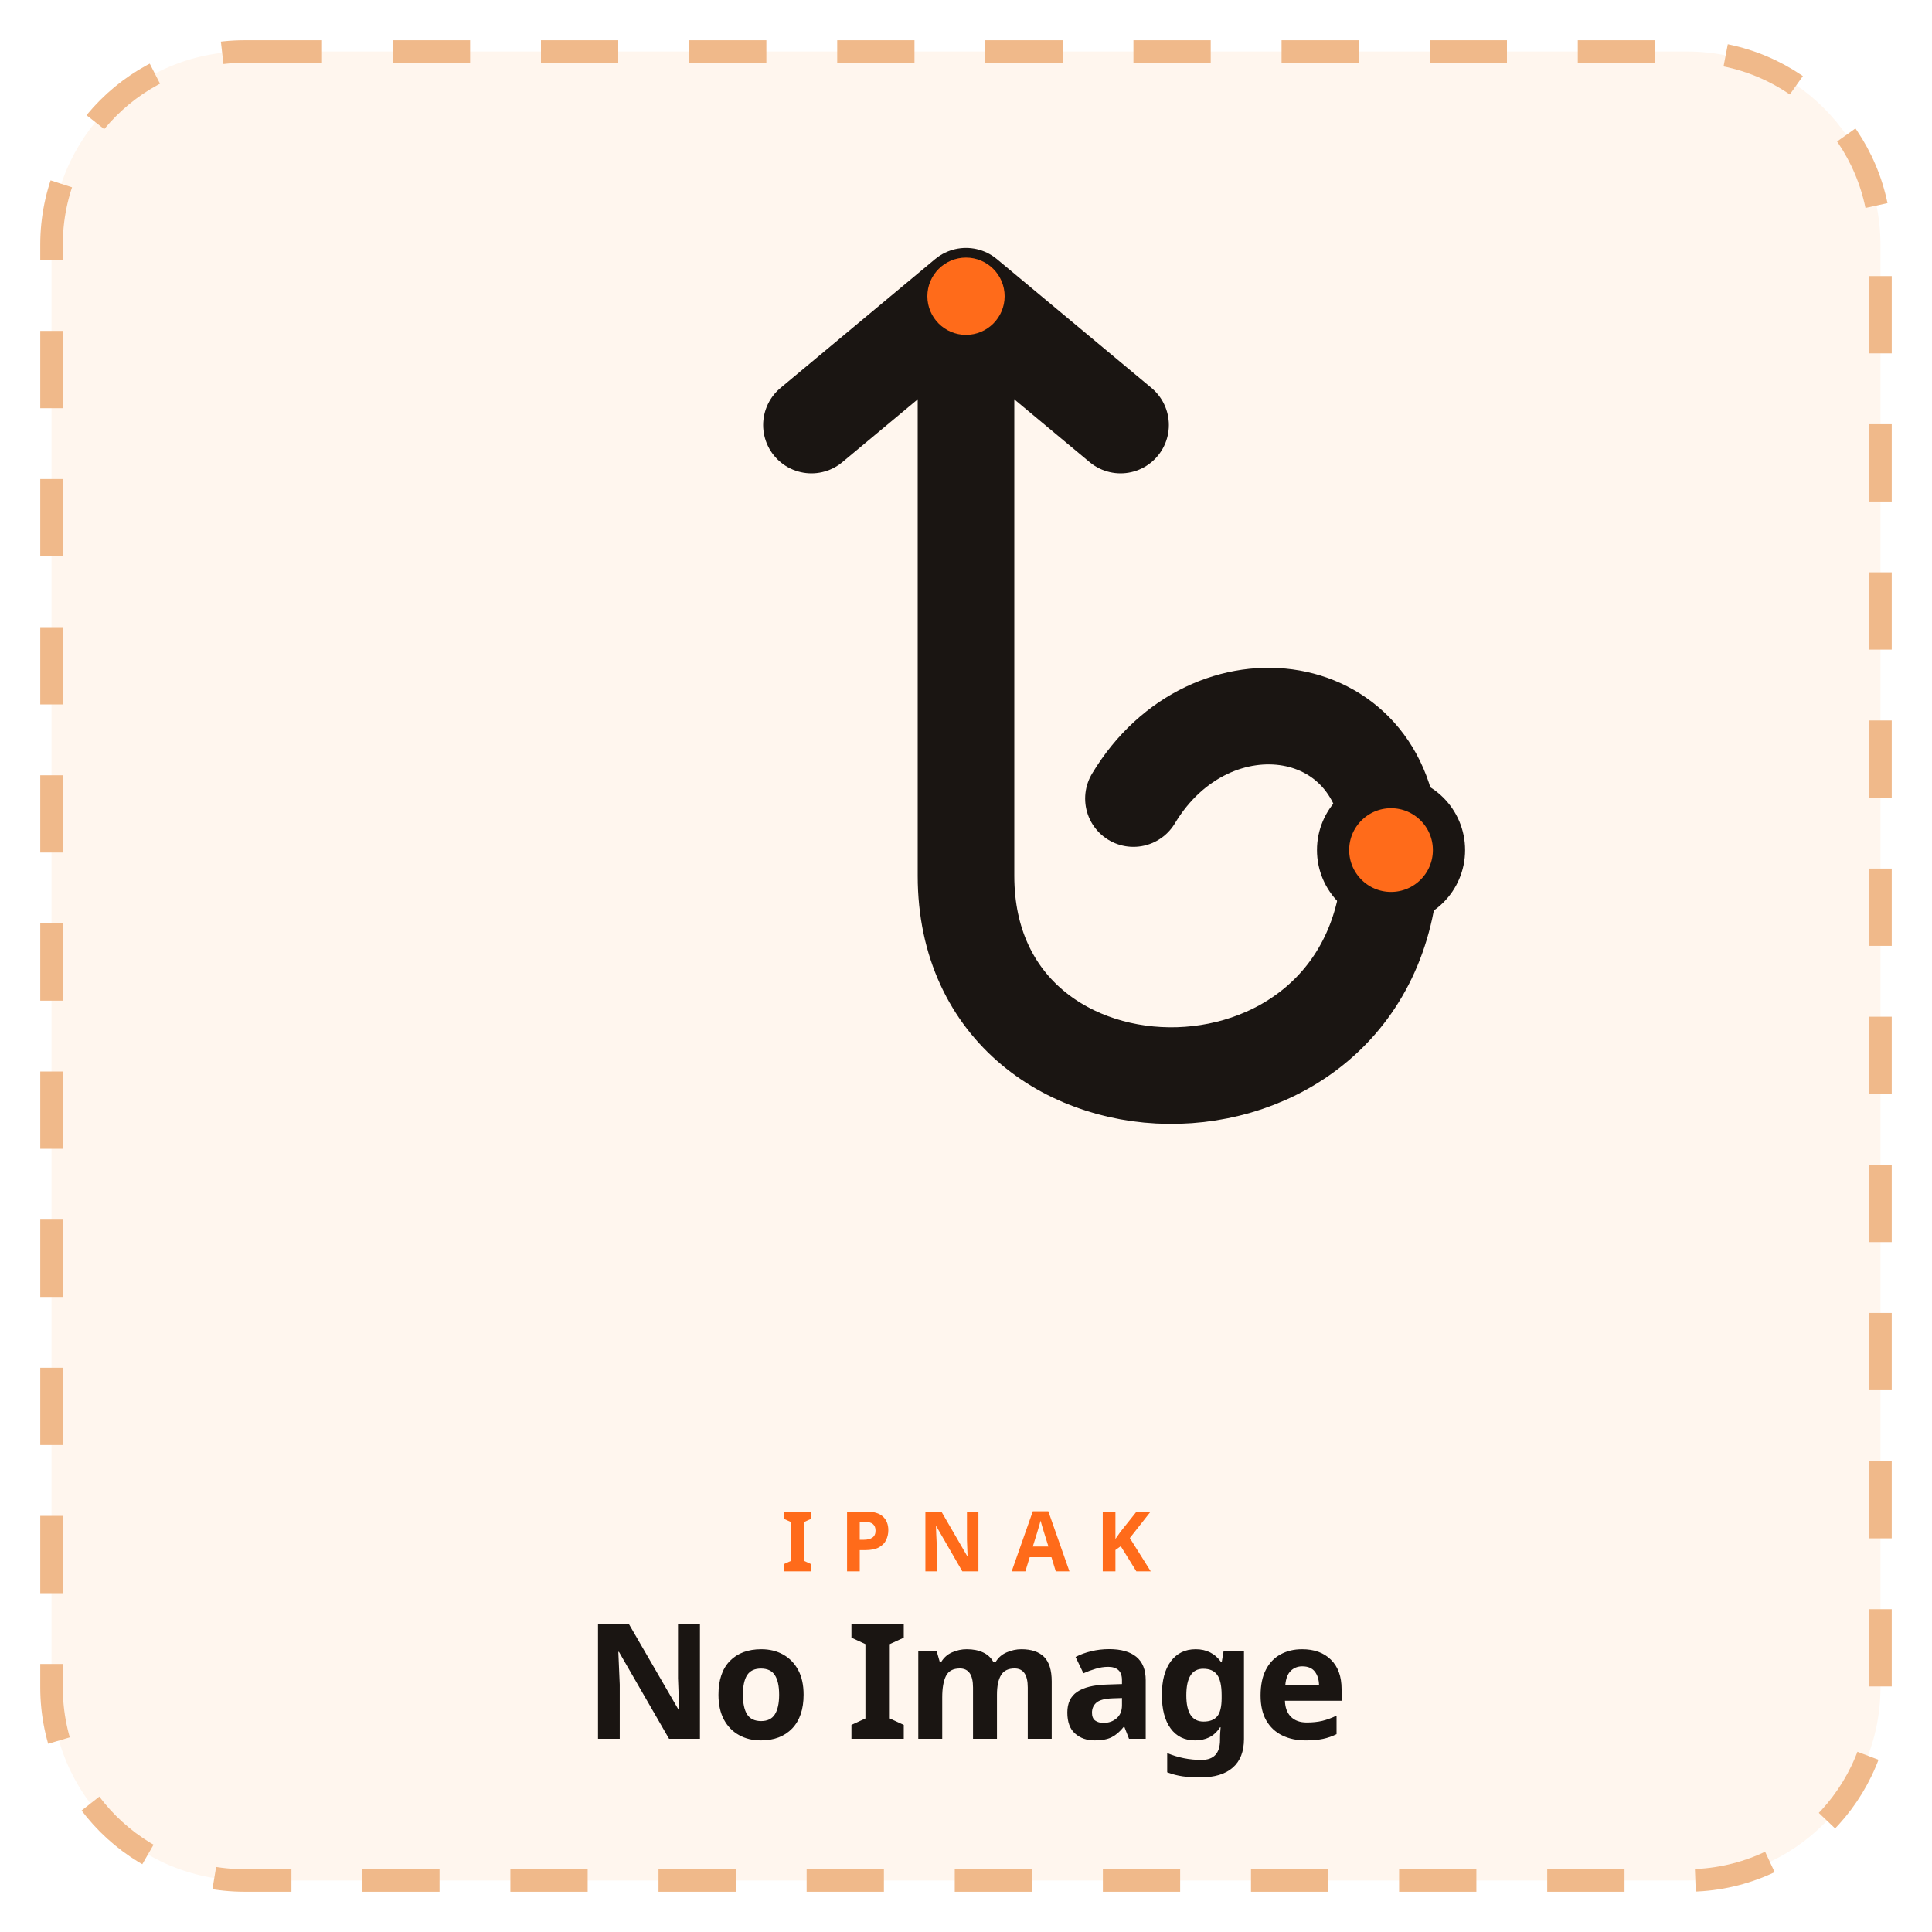
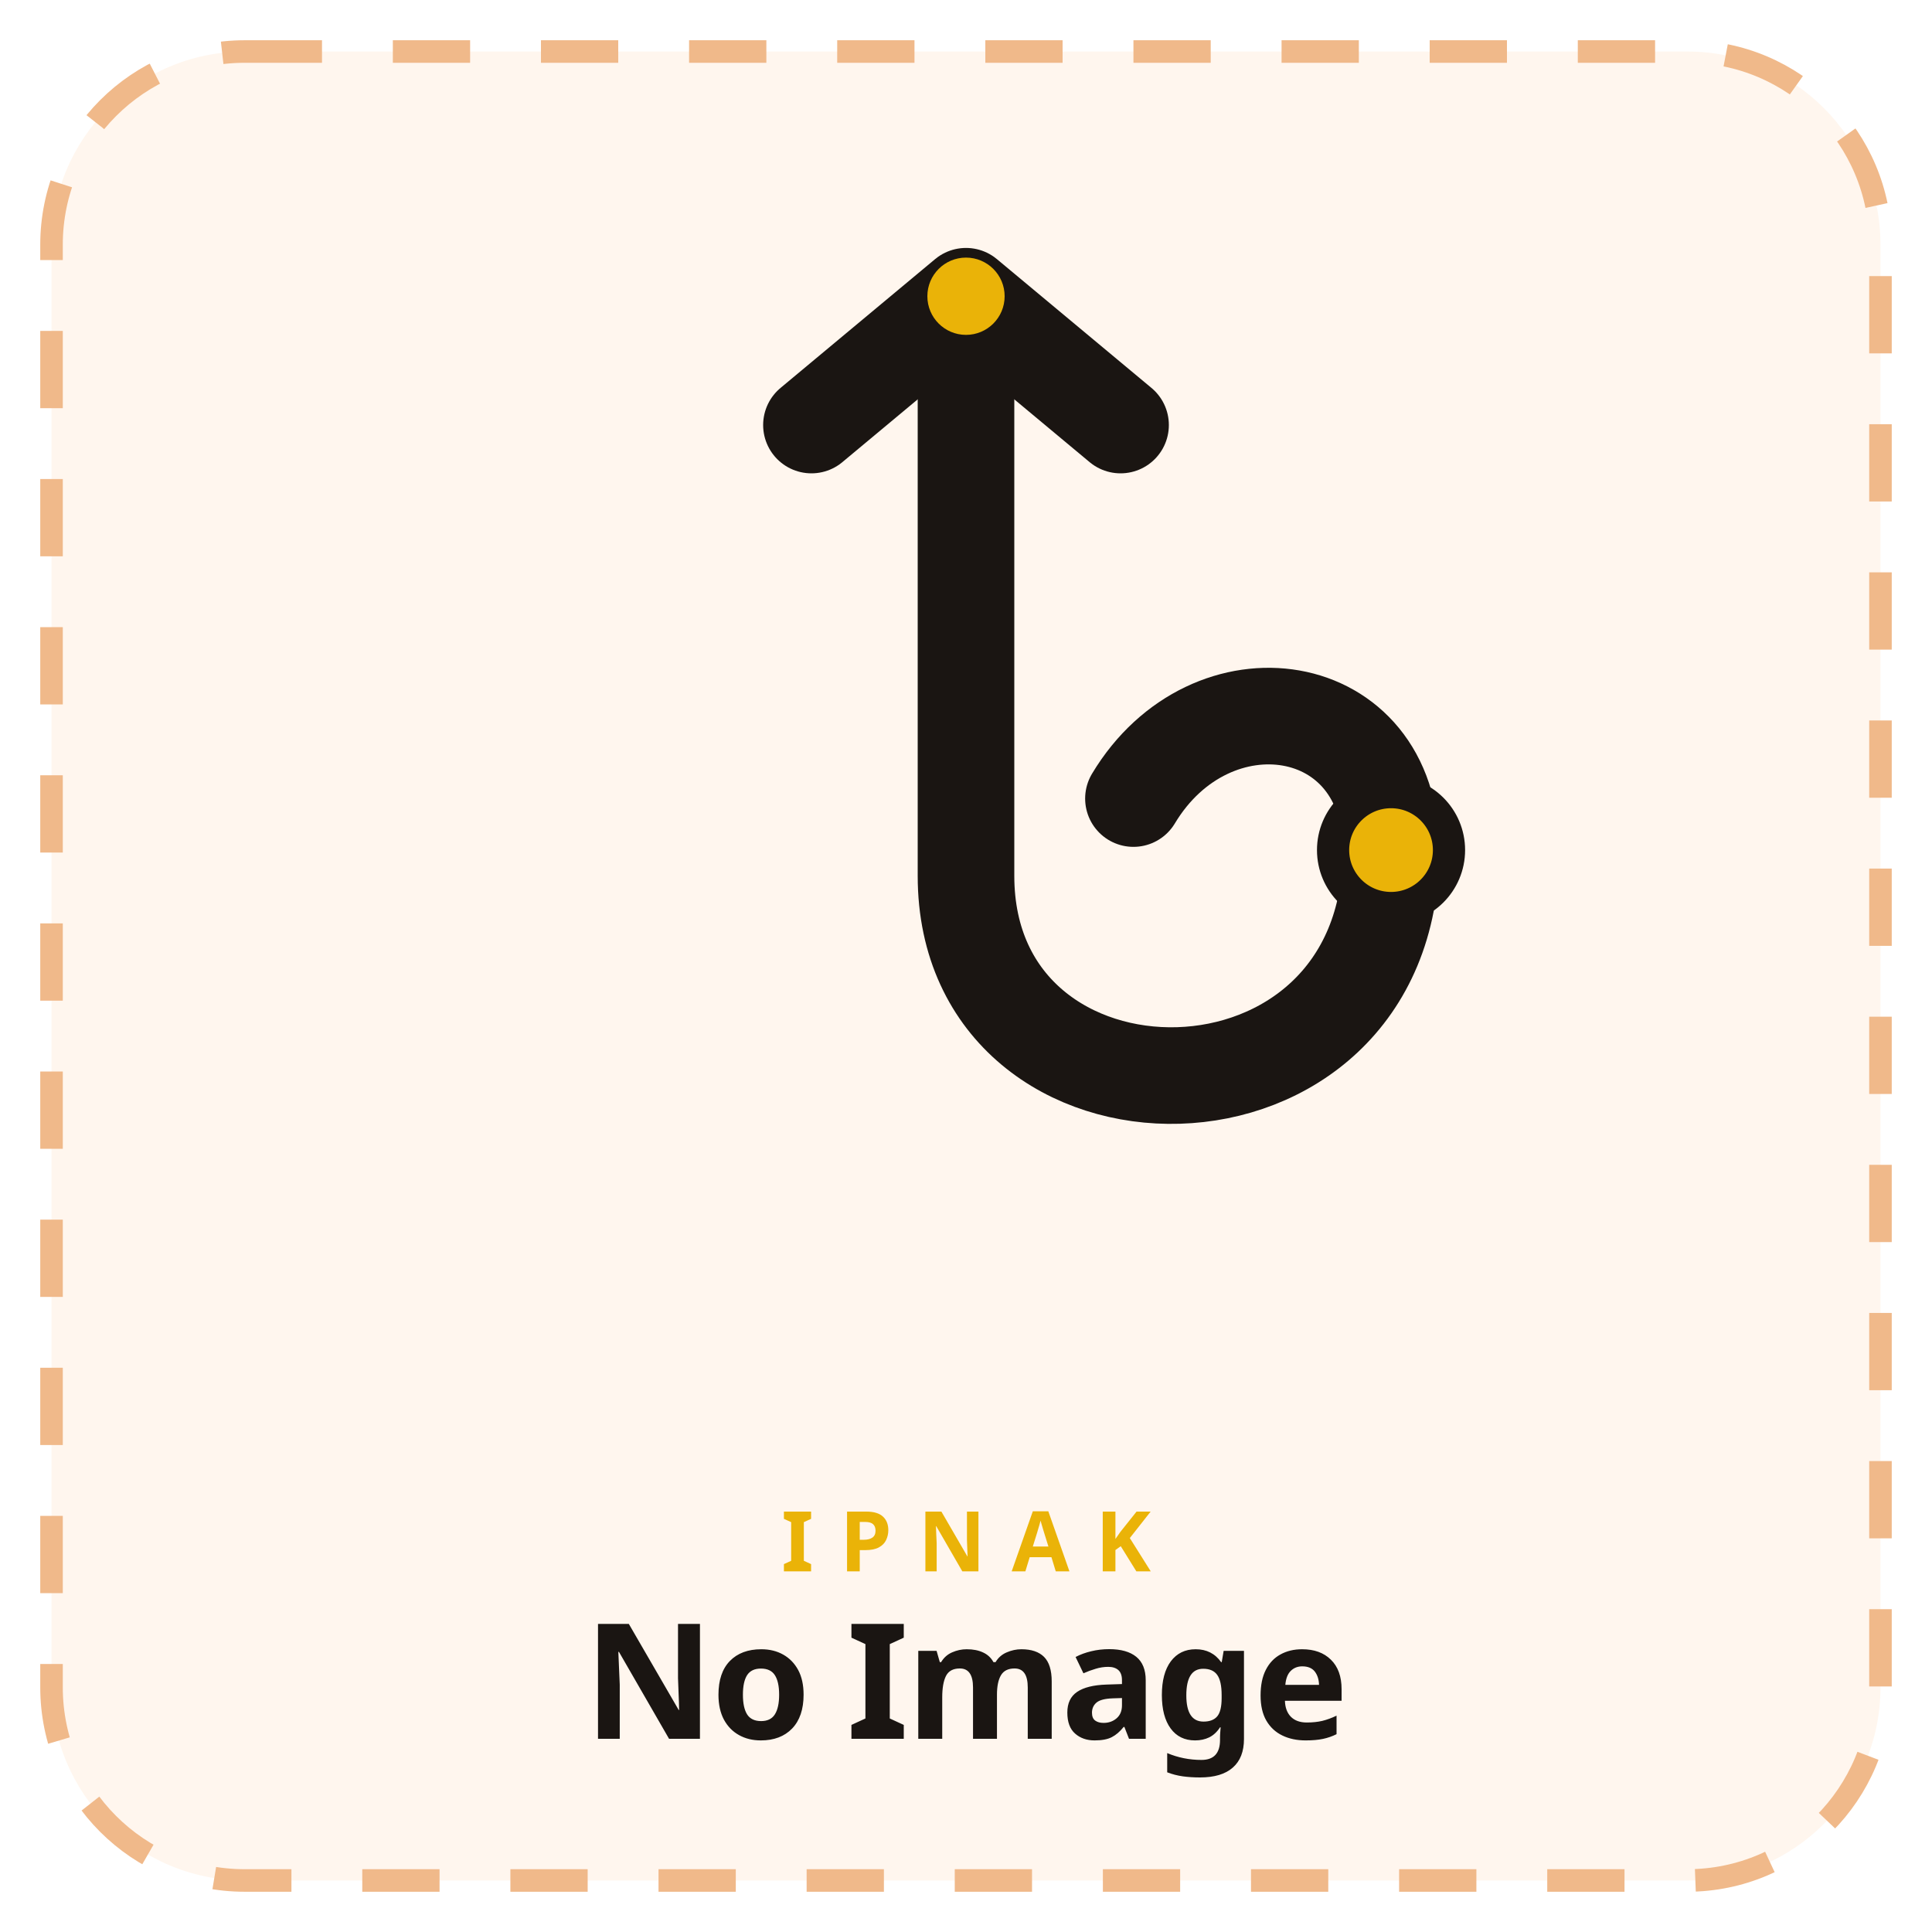
<svg xmlns="http://www.w3.org/2000/svg" data-dc-tpl="1030" id="ni-hook" viewBox="0 0 300 300" data-om-id="b6b460de:1035" style="width: 100%; height: auto; display: block;">
  <rect data-dc-tpl="1031" x="8" y="8" width="284" height="284" rx="30" fill="#FFF6EE" stroke="#F0B98A" stroke-width="3.5" stroke-dasharray="12 11" data-om-id="b6b460de:1036" />
  <g data-dc-tpl="1032" transform="translate(150 116)" data-om-id="b6b460de:1037">
    <path data-dc-tpl="1033" d="M0 -66 L0 20 C0 62 66 62 66 16 C66 -8 38 -12 26 8" fill="none" stroke="#1A1512" stroke-width="15" stroke-linecap="round" data-om-id="b6b460de:1038" />
    <path data-dc-tpl="1034" d="M-24 -50 L0 -70 L24 -50" fill="none" stroke="#1A1512" stroke-width="15" stroke-linecap="round" stroke-linejoin="round" data-om-id="b6b460de:1039" />
-     <circle data-dc-tpl="1035" cx="0" cy="-70" r="6" fill="#FF6B1A" data-om-id="b6b460de:1040" />
-     <circle data-dc-tpl="1036" cx="66" cy="16" r="9" fill="#FF6B1A" stroke="#1A1512" stroke-width="5" data-om-id="b6b460de:1041" />
+     <circle data-dc-tpl="1035" cx="0" cy="-70" r="6" fill="#EAB308" data-om-id="b6b460de:1040" />
+     <circle data-dc-tpl="1036" cx="66" cy="16" r="9" fill="#EAB308" stroke="#1A1512" stroke-width="5" data-om-id="b6b460de:1041" />
  </g>
-   <text data-dc-tpl="1037" x="150" y="244" font-family="Pretendard,sans-serif" font-weight="800" font-size="13" letter-spacing="4" fill="#FF6B1A" text-anchor="middle" data-om-id="b6b460de:1042">IPNAK</text>
+   <text data-dc-tpl="1037" x="150" y="244" font-family="Pretendard,sans-serif" font-weight="800" font-size="13" letter-spacing="4" fill="#EAB308" text-anchor="middle" data-om-id="b6b460de:1042">IPNAK</text>
  <text data-dc-tpl="1038" x="150" y="270" font-family="Pretendard,sans-serif" font-weight="900" font-size="25" letter-spacing="-.5" fill="#1A1512" text-anchor="middle" data-om-id="b6b460de:1043">No Image</text>
</svg>
